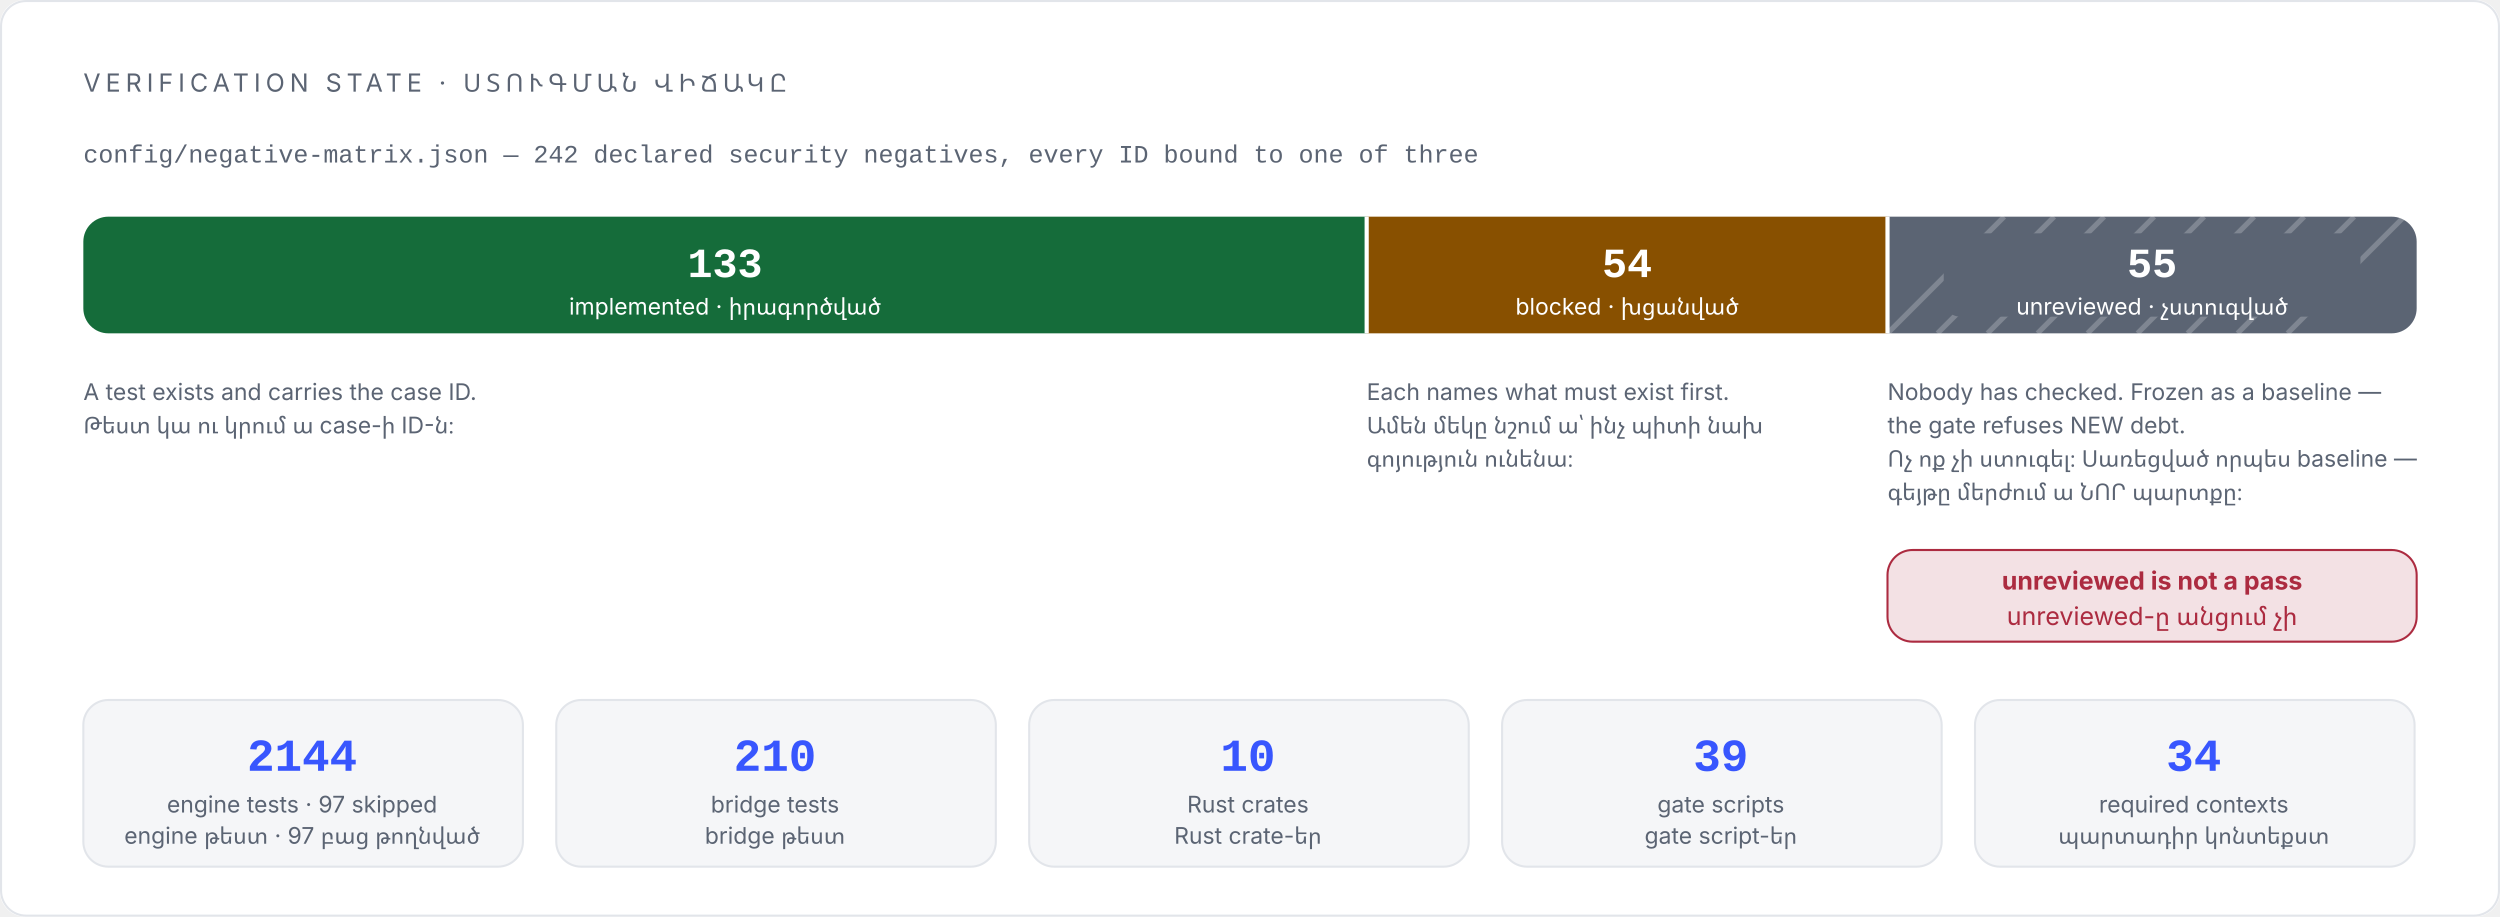
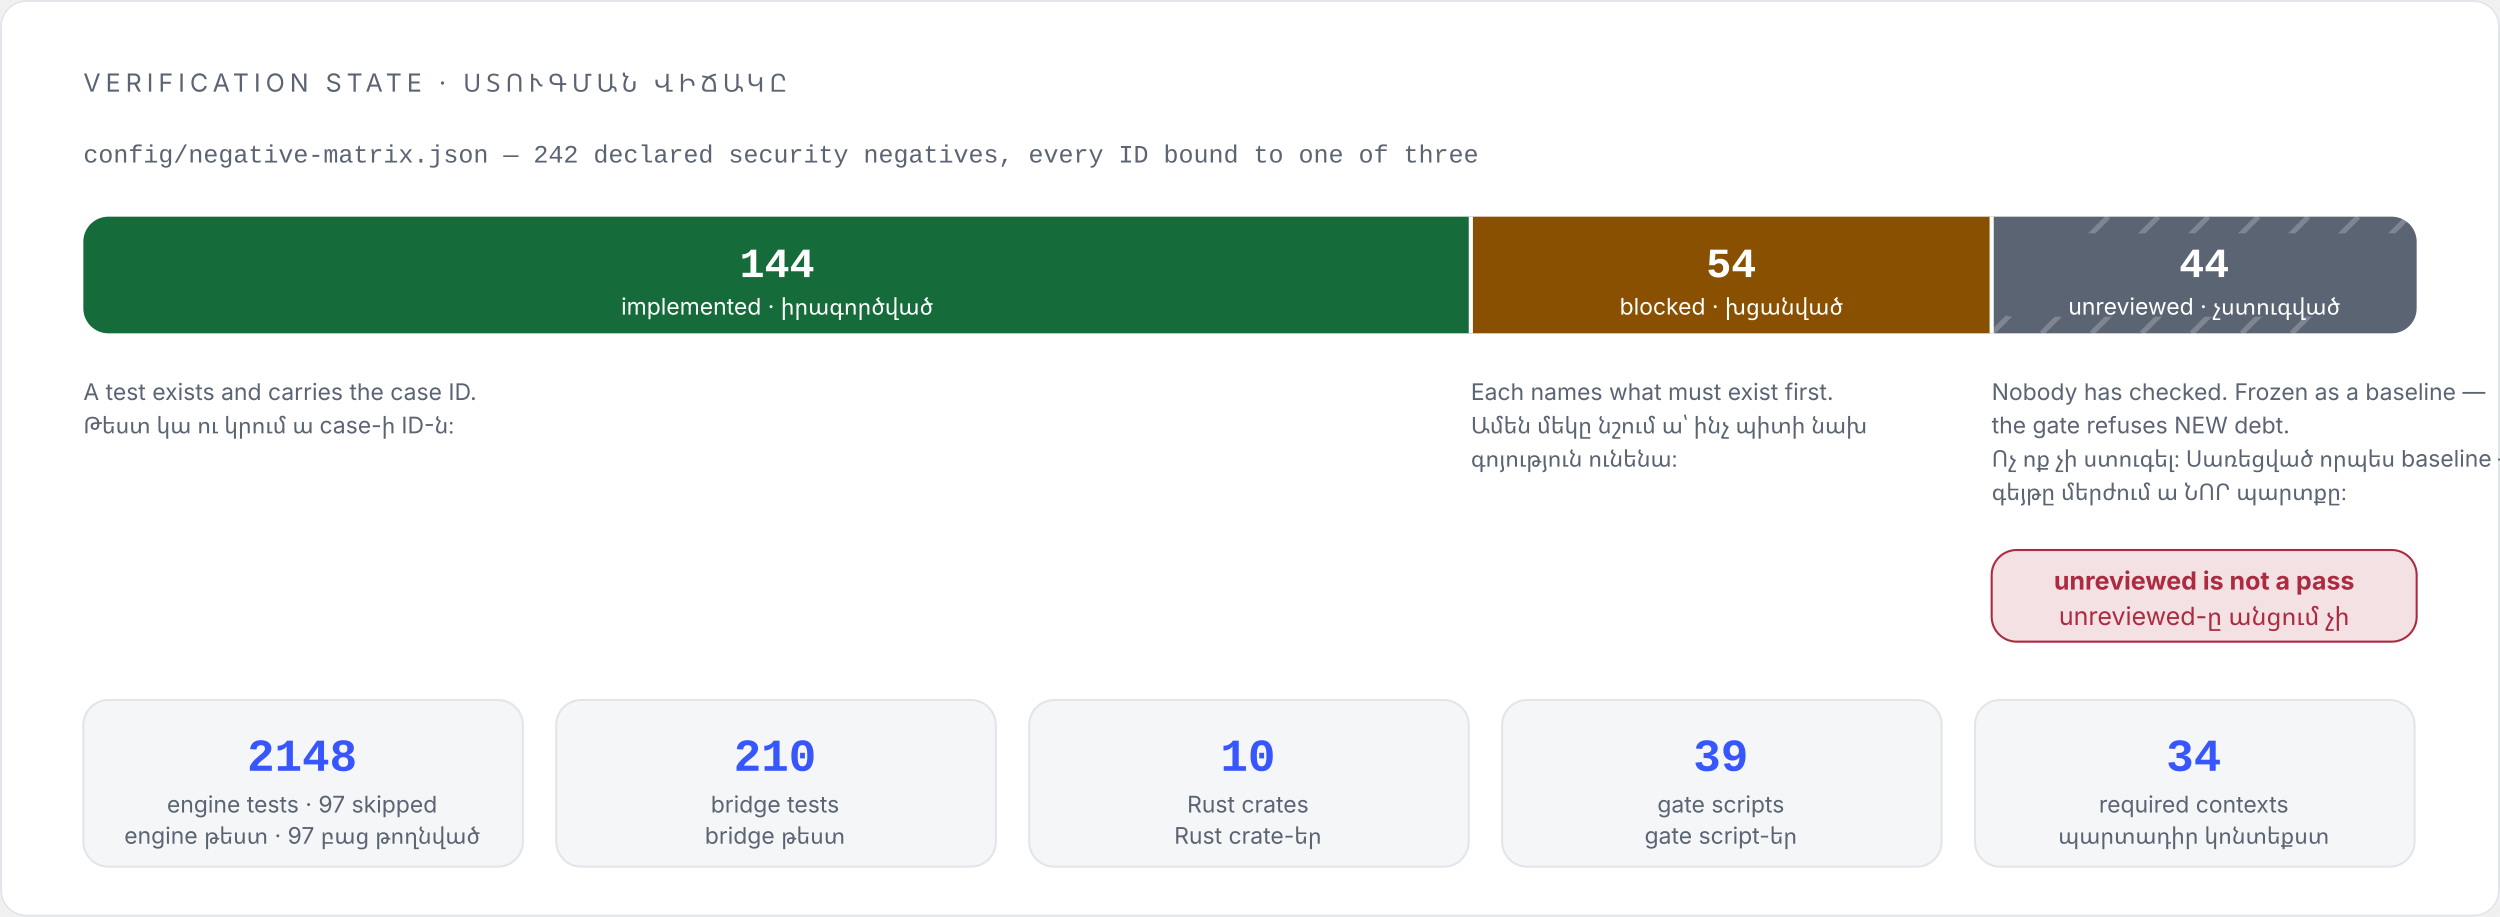
<svg xmlns="http://www.w3.org/2000/svg" viewBox="0 0 1200 440" width="1200" height="440" role="img" aria-labelledby="t d" font-family="Inter, 'Segoe UI', system-ui, -apple-system, 'Noto Sans Armenian', Arial, sans-serif">
  <rect x="0" y="0" width="1200" height="440" rx="12" fill="#ffffff" />
  <rect x="0.5" y="0.5" width="1199" height="439" rx="12" fill="none" stroke="#e2e5ea" />
  <text x="40" y="44" font-size="12" letter-spacing="2.4" fill="#5b6473">VERIFICATION STATE · ՍՏՈՒԳՄԱՆ ՎԻՃԱԿԸ</text>
  <text x="40" y="78" font-size="12" font-family="'JetBrains Mono', 'Cascadia Code', ui-monospace, Consolas, 'Courier New', monospace" fill="#5b6473">config/negative-matrix.json — 242 declared security negatives, every ID bound to one of three</text>
-   <path d="M656 104 H52 A12 12 0 0 0 40 116 V148 A12 12 0 0 0 52 160 H656 Z" fill="#156c3a" />
-   <rect x="656" y="104" width="250" height="56" fill="#885000" />
-   <path d="M906 104 H1148 A12 12 0 0 1 1160 116 V148 A12 12 0 0 1 1148 160 H906 Z" fill="#5b6473" />
-   <line x1="906" y1="160" x2="962" y2="104" stroke="#ffffff" stroke-width="2.5" opacity="0.22" />
-   <line x1="930" y1="160" x2="986" y2="104" stroke="#ffffff" stroke-width="2.5" opacity="0.22" />
-   <line x1="954" y1="160" x2="1010" y2="104" stroke="#ffffff" stroke-width="2.5" opacity="0.22" />
-   <line x1="978" y1="160" x2="1034" y2="104" stroke="#ffffff" stroke-width="2.5" opacity="0.22" />
-   <line x1="1002" y1="160" x2="1058" y2="104" stroke="#ffffff" stroke-width="2.5" opacity="0.22" />
-   <line x1="1026" y1="160" x2="1082" y2="104" stroke="#ffffff" stroke-width="2.5" opacity="0.22" />
-   <line x1="1050" y1="160" x2="1106" y2="104" stroke="#ffffff" stroke-width="2.5" opacity="0.22" />
-   <line x1="1074" y1="160" x2="1130" y2="104" stroke="#ffffff" stroke-width="2.5" opacity="0.22" />
-   <line x1="1098" y1="160" x2="1154" y2="104" stroke="#ffffff" stroke-width="2.5" opacity="0.22" />
-   <rect x="933" y="112" width="200" height="40" rx="8" fill="#5b6473" />
-   <line x1="656" y1="104" x2="656" y2="160" stroke="#ffffff" stroke-width="2" />
-   <line x1="906" y1="104" x2="906" y2="160" stroke="#ffffff" stroke-width="2" />
-   <text x="348" y="133" font-size="20" font-weight="700" font-family="'JetBrains Mono', 'Cascadia Code', ui-monospace, Consolas, 'Courier New', monospace" fill="#ffffff" text-anchor="middle">133</text>
-   <text x="348" y="151" font-size="11" fill="#ffffff" text-anchor="middle">implemented · իրագործված</text>
-   <text x="781" y="133" font-size="20" font-weight="700" font-family="'JetBrains Mono', 'Cascadia Code', ui-monospace, Consolas, 'Courier New', monospace" fill="#ffffff" text-anchor="middle">54</text>
-   <text x="781" y="151" font-size="11" fill="#ffffff" text-anchor="middle">blocked · խցանված</text>
-   <text x="1033" y="133" font-size="20" font-weight="700" font-family="'JetBrains Mono', 'Cascadia Code', ui-monospace, Consolas, 'Courier New', monospace" fill="#ffffff" text-anchor="middle">55</text>
-   <text x="1033" y="151" font-size="11" fill="#ffffff" text-anchor="middle">unreviewed · չստուգված</text>
+   <path d="M706 104 H52 A12 12 0 0 0 40 116 V148 A12 12 0 0 0 52 160 H706 Z" fill="#156c3a" />
+   <rect x="706" y="104" width="250" height="56" fill="#885000" />
+   <path d="M956 104 H1148 A12 12 0 0 1 1160 116 V148 A12 12 0 0 1 1148 160 H956 Z" fill="#5b6473" />
+   <line x1="956" y1="160" x2="1012" y2="104" stroke="#ffffff" stroke-width="2.5" opacity="0.22" />
+   <line x1="980" y1="160" x2="1036" y2="104" stroke="#ffffff" stroke-width="2.5" opacity="0.22" />
+   <line x1="1004" y1="160" x2="1060" y2="104" stroke="#ffffff" stroke-width="2.5" opacity="0.22" />
+   <line x1="1028" y1="160" x2="1084" y2="104" stroke="#ffffff" stroke-width="2.5" opacity="0.22" />
+   <line x1="1052" y1="160" x2="1108" y2="104" stroke="#ffffff" stroke-width="2.5" opacity="0.22" />
+   <line x1="1076" y1="160" x2="1132" y2="104" stroke="#ffffff" stroke-width="2.5" opacity="0.22" />
+   <line x1="1100" y1="160" x2="1156" y2="104" stroke="#ffffff" stroke-width="2.5" opacity="0.22" />
+   <rect x="958" y="112" width="200" height="40" rx="8" fill="#5b6473" />
+   <line x1="706" y1="104" x2="706" y2="160" stroke="#ffffff" stroke-width="2" />
+   <line x1="956" y1="104" x2="956" y2="160" stroke="#ffffff" stroke-width="2" />
+   <text x="373" y="133" font-size="20" font-weight="700" font-family="'JetBrains Mono', 'Cascadia Code', ui-monospace, Consolas, 'Courier New', monospace" fill="#ffffff" text-anchor="middle">144</text>
+   <text x="373" y="151" font-size="11" fill="#ffffff" text-anchor="middle">implemented · իրագործված</text>
+   <text x="831" y="133" font-size="20" font-weight="700" font-family="'JetBrains Mono', 'Cascadia Code', ui-monospace, Consolas, 'Courier New', monospace" fill="#ffffff" text-anchor="middle">54</text>
+   <text x="831" y="151" font-size="11" fill="#ffffff" text-anchor="middle">blocked · խցանված</text>
+   <text x="1058" y="133" font-size="20" font-weight="700" font-family="'JetBrains Mono', 'Cascadia Code', ui-monospace, Consolas, 'Courier New', monospace" fill="#ffffff" text-anchor="middle">44</text>
+   <text x="1058" y="151" font-size="11" fill="#ffffff" text-anchor="middle">unreviewed · չստուգված</text>
  <text x="40" y="192" font-size="11" fill="#5b6473">A test exists and carries the case ID.</text>
  <text x="40" y="208" font-size="11" fill="#5b6473">Թեստ կա ու կրում ա case-ի ID-ն։</text>
-   <text x="656" y="192" font-size="11" fill="#5b6473">Each names what must exist first.</text>
-   <text x="656" y="208" font-size="11" fill="#5b6473">Ամեն մեկը նշում ա՝ ինչ պիտի նախ</text>
-   <text x="656" y="224" font-size="11" fill="#5b6473">գոյություն ունենա։</text>
-   <text x="906" y="192" font-size="11" fill="#5b6473">Nobody has checked. Frozen as a baseline —</text>
-   <text x="906" y="208" font-size="11" fill="#5b6473">the gate refuses NEW debt.</text>
-   <text x="906" y="224" font-size="11" fill="#5b6473">Ոչ ոք չի ստուգել։ Սառեցված որպես baseline —</text>
-   <text x="906" y="240" font-size="11" fill="#5b6473">գեյթը մերժում ա ՆՈՐ պարտքը։</text>
-   <rect x="906" y="264" width="254" height="44" rx="12" fill="#f3e1e4" stroke="#ac2b40" />
-   <text x="1033" y="283" font-size="12" font-weight="700" fill="#ac2b40" text-anchor="middle">unreviewed is not a pass</text>
-   <text x="1033" y="300" font-size="12" fill="#ac2b40" text-anchor="middle">unreviewed-ը անցում չի</text>
+   <text x="706" y="192" font-size="11" fill="#5b6473">Each names what must exist first.</text>
+   <text x="706" y="208" font-size="11" fill="#5b6473">Ամեն մեկը նշում ա՝ ինչ պիտի նախ</text>
+   <text x="706" y="224" font-size="11" fill="#5b6473">գոյություն ունենա։</text>
+   <text x="956" y="192" font-size="11" fill="#5b6473">Nobody has checked. Frozen as a baseline —</text>
+   <text x="956" y="208" font-size="11" fill="#5b6473">the gate refuses NEW debt.</text>
+   <text x="956" y="224" font-size="11" fill="#5b6473">Ոչ ոք չի ստուգել։ Սառեցված որպես baseline —</text>
+   <text x="956" y="240" font-size="11" fill="#5b6473">գեյթը մերժում ա ՆՈՐ պարտքը։</text>
+   <rect x="956" y="264" width="204" height="44" rx="12" fill="#f3e1e4" stroke="#ac2b40" />
+   <text x="1058" y="283" font-size="12" font-weight="700" fill="#ac2b40" text-anchor="middle">unreviewed is not a pass</text>
+   <text x="1058" y="300" font-size="12" fill="#ac2b40" text-anchor="middle">unreviewed-ը անցում չի</text>
  <rect x="40" y="336" width="211" height="80" rx="12" fill="#f5f6f8" stroke="#e2e5ea" />
-   <text x="145" y="370" font-size="22" font-weight="700" font-family="'JetBrains Mono', 'Cascadia Code', ui-monospace, Consolas, 'Courier New', monospace" fill="#3856fe" text-anchor="middle">2144</text>
+   <text x="145" y="370" font-size="22" font-weight="700" font-family="'JetBrains Mono', 'Cascadia Code', ui-monospace, Consolas, 'Courier New', monospace" fill="#3856fe" text-anchor="middle">2148</text>
  <text x="145" y="390" font-size="11" fill="#5b6473" text-anchor="middle">engine tests · 97 skipped</text>
  <text x="145" y="405" font-size="11" fill="#5b6473" text-anchor="middle">engine թեստ · 97 բաց թողնված</text>
  <rect x="267" y="336" width="211" height="80" rx="12" fill="#f5f6f8" stroke="#e2e5ea" />
  <text x="372" y="370" font-size="22" font-weight="700" font-family="'JetBrains Mono', 'Cascadia Code', ui-monospace, Consolas, 'Courier New', monospace" fill="#3856fe" text-anchor="middle">210</text>
  <text x="372" y="390" font-size="11" fill="#5b6473" text-anchor="middle">bridge tests</text>
  <text x="372" y="405" font-size="11" fill="#5b6473" text-anchor="middle">bridge թեստ</text>
  <rect x="494" y="336" width="211" height="80" rx="12" fill="#f5f6f8" stroke="#e2e5ea" />
  <text x="599" y="370" font-size="22" font-weight="700" font-family="'JetBrains Mono', 'Cascadia Code', ui-monospace, Consolas, 'Courier New', monospace" fill="#3856fe" text-anchor="middle">10</text>
  <text x="599" y="390" font-size="11" fill="#5b6473" text-anchor="middle">Rust crates</text>
  <text x="599" y="405" font-size="11" fill="#5b6473" text-anchor="middle">Rust crate-եր</text>
  <rect x="721" y="336" width="211" height="80" rx="12" fill="#f5f6f8" stroke="#e2e5ea" />
  <text x="826" y="370" font-size="22" font-weight="700" font-family="'JetBrains Mono', 'Cascadia Code', ui-monospace, Consolas, 'Courier New', monospace" fill="#3856fe" text-anchor="middle">39</text>
  <text x="826" y="390" font-size="11" fill="#5b6473" text-anchor="middle">gate scripts</text>
  <text x="826" y="405" font-size="11" fill="#5b6473" text-anchor="middle">gate script-եր</text>
  <rect x="948" y="336" width="211" height="80" rx="12" fill="#f5f6f8" stroke="#e2e5ea" />
  <text x="1053" y="370" font-size="22" font-weight="700" font-family="'JetBrains Mono', 'Cascadia Code', ui-monospace, Consolas, 'Courier New', monospace" fill="#3856fe" text-anchor="middle">34</text>
  <text x="1053" y="390" font-size="11" fill="#5b6473" text-anchor="middle">required contexts</text>
  <text x="1053" y="405" font-size="11" fill="#5b6473" text-anchor="middle">պարտադիր կոնտեքստ</text>
</svg>
